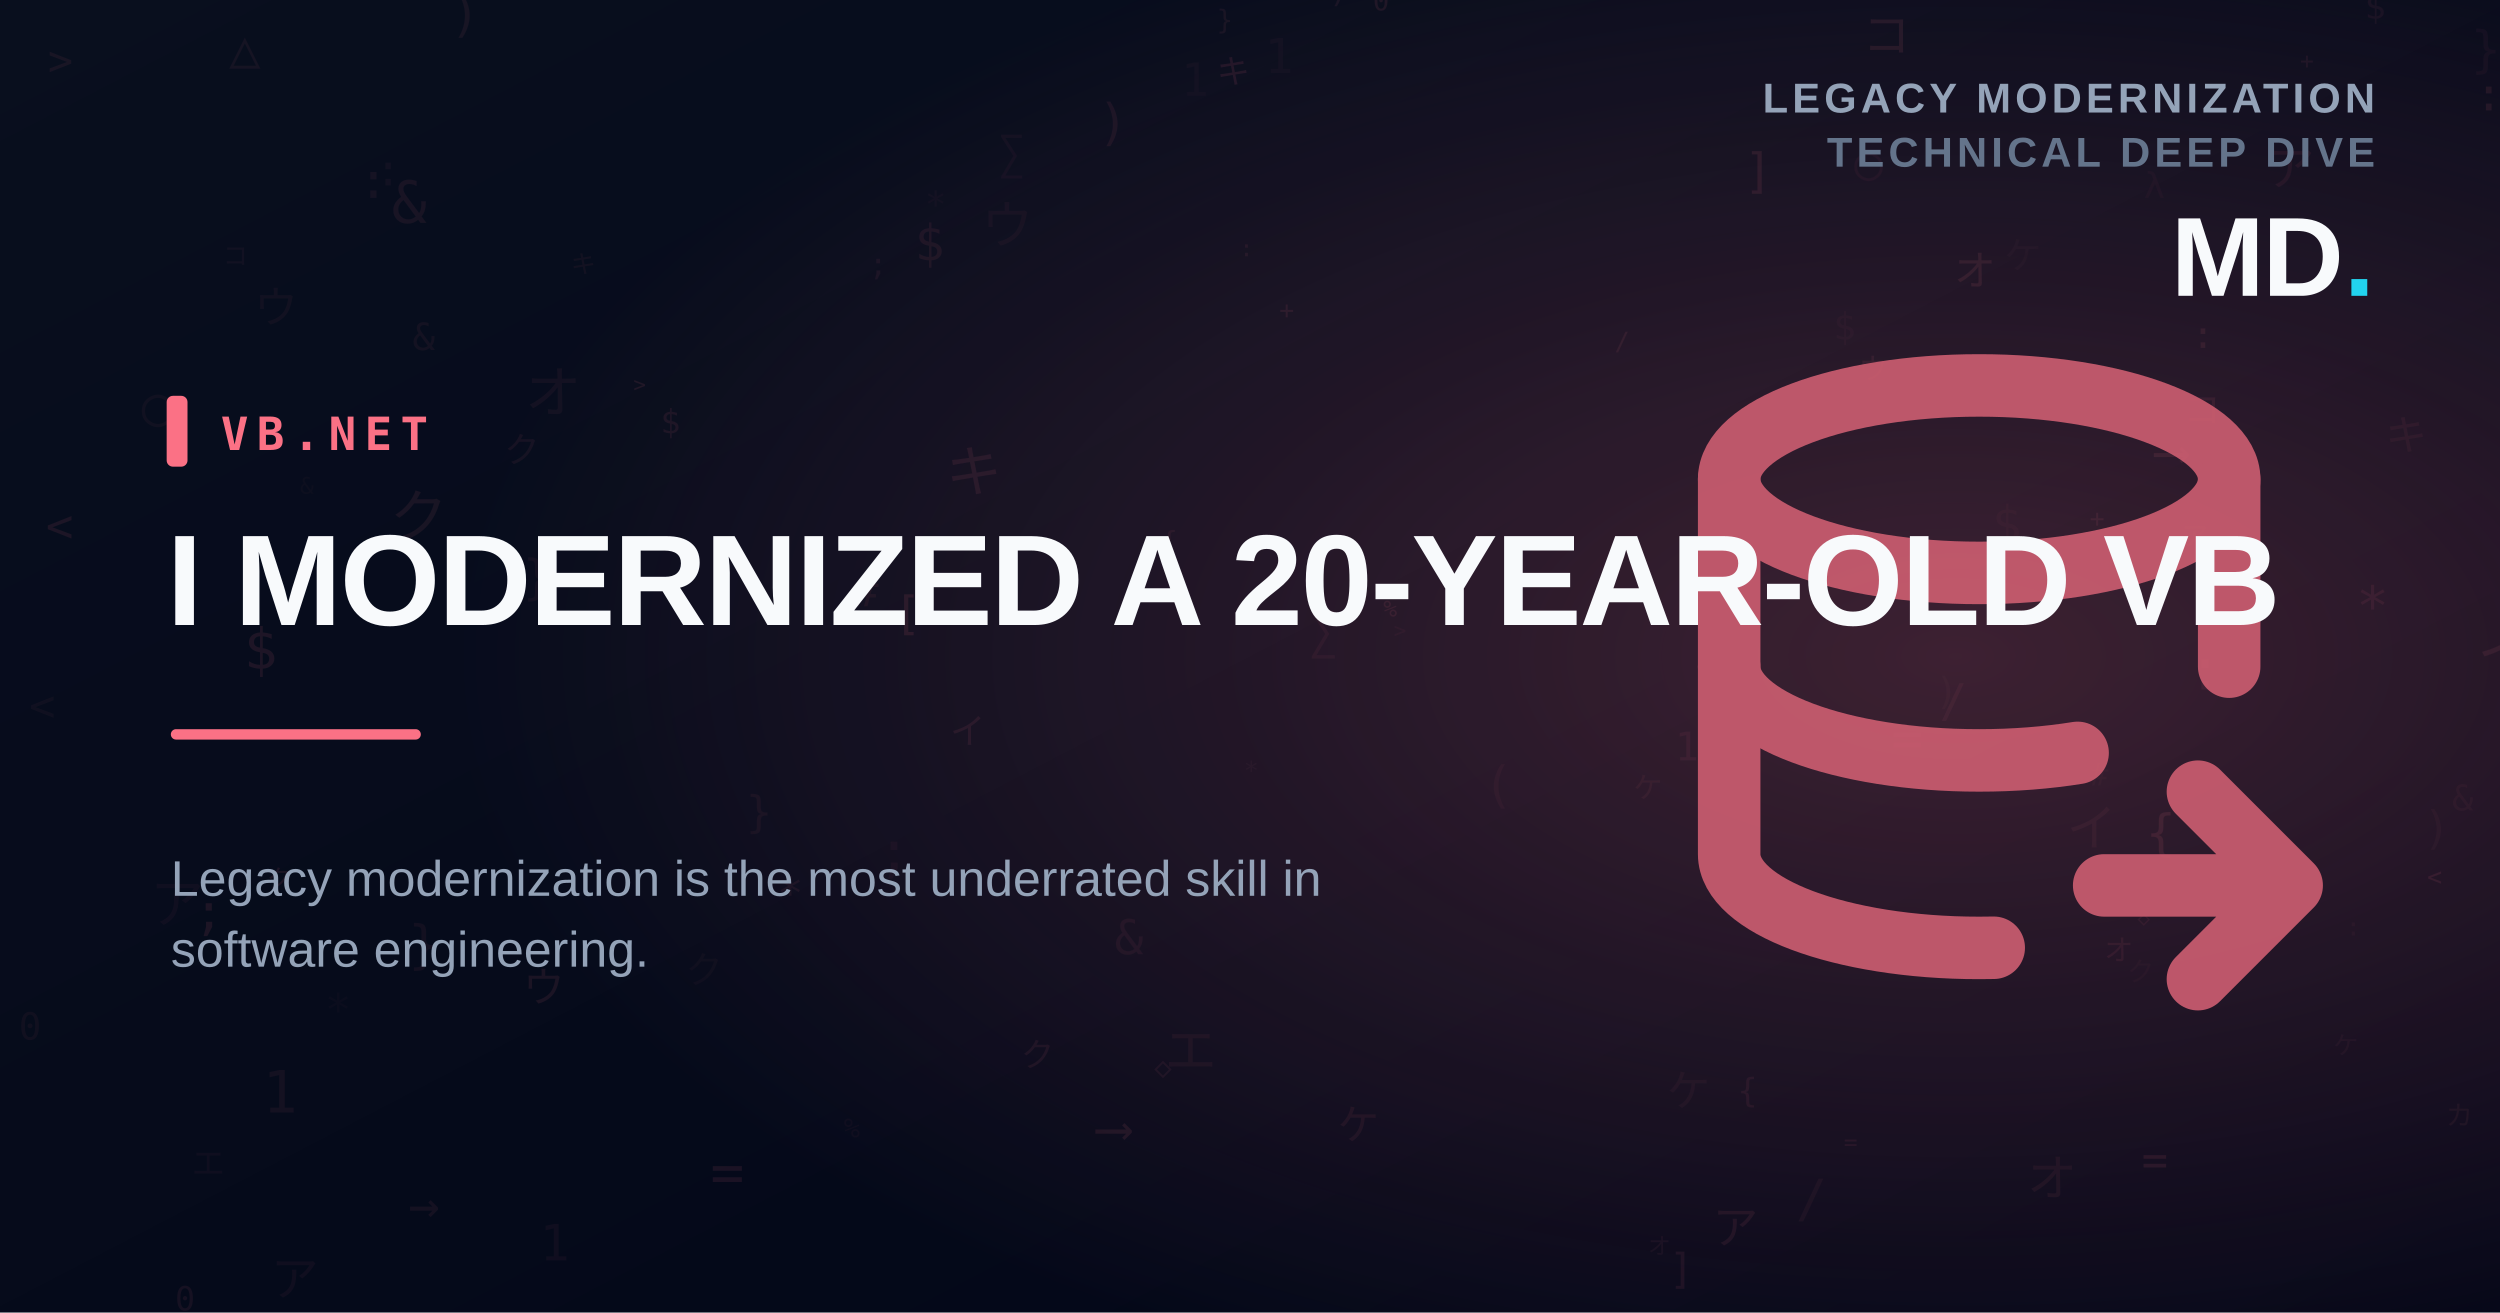
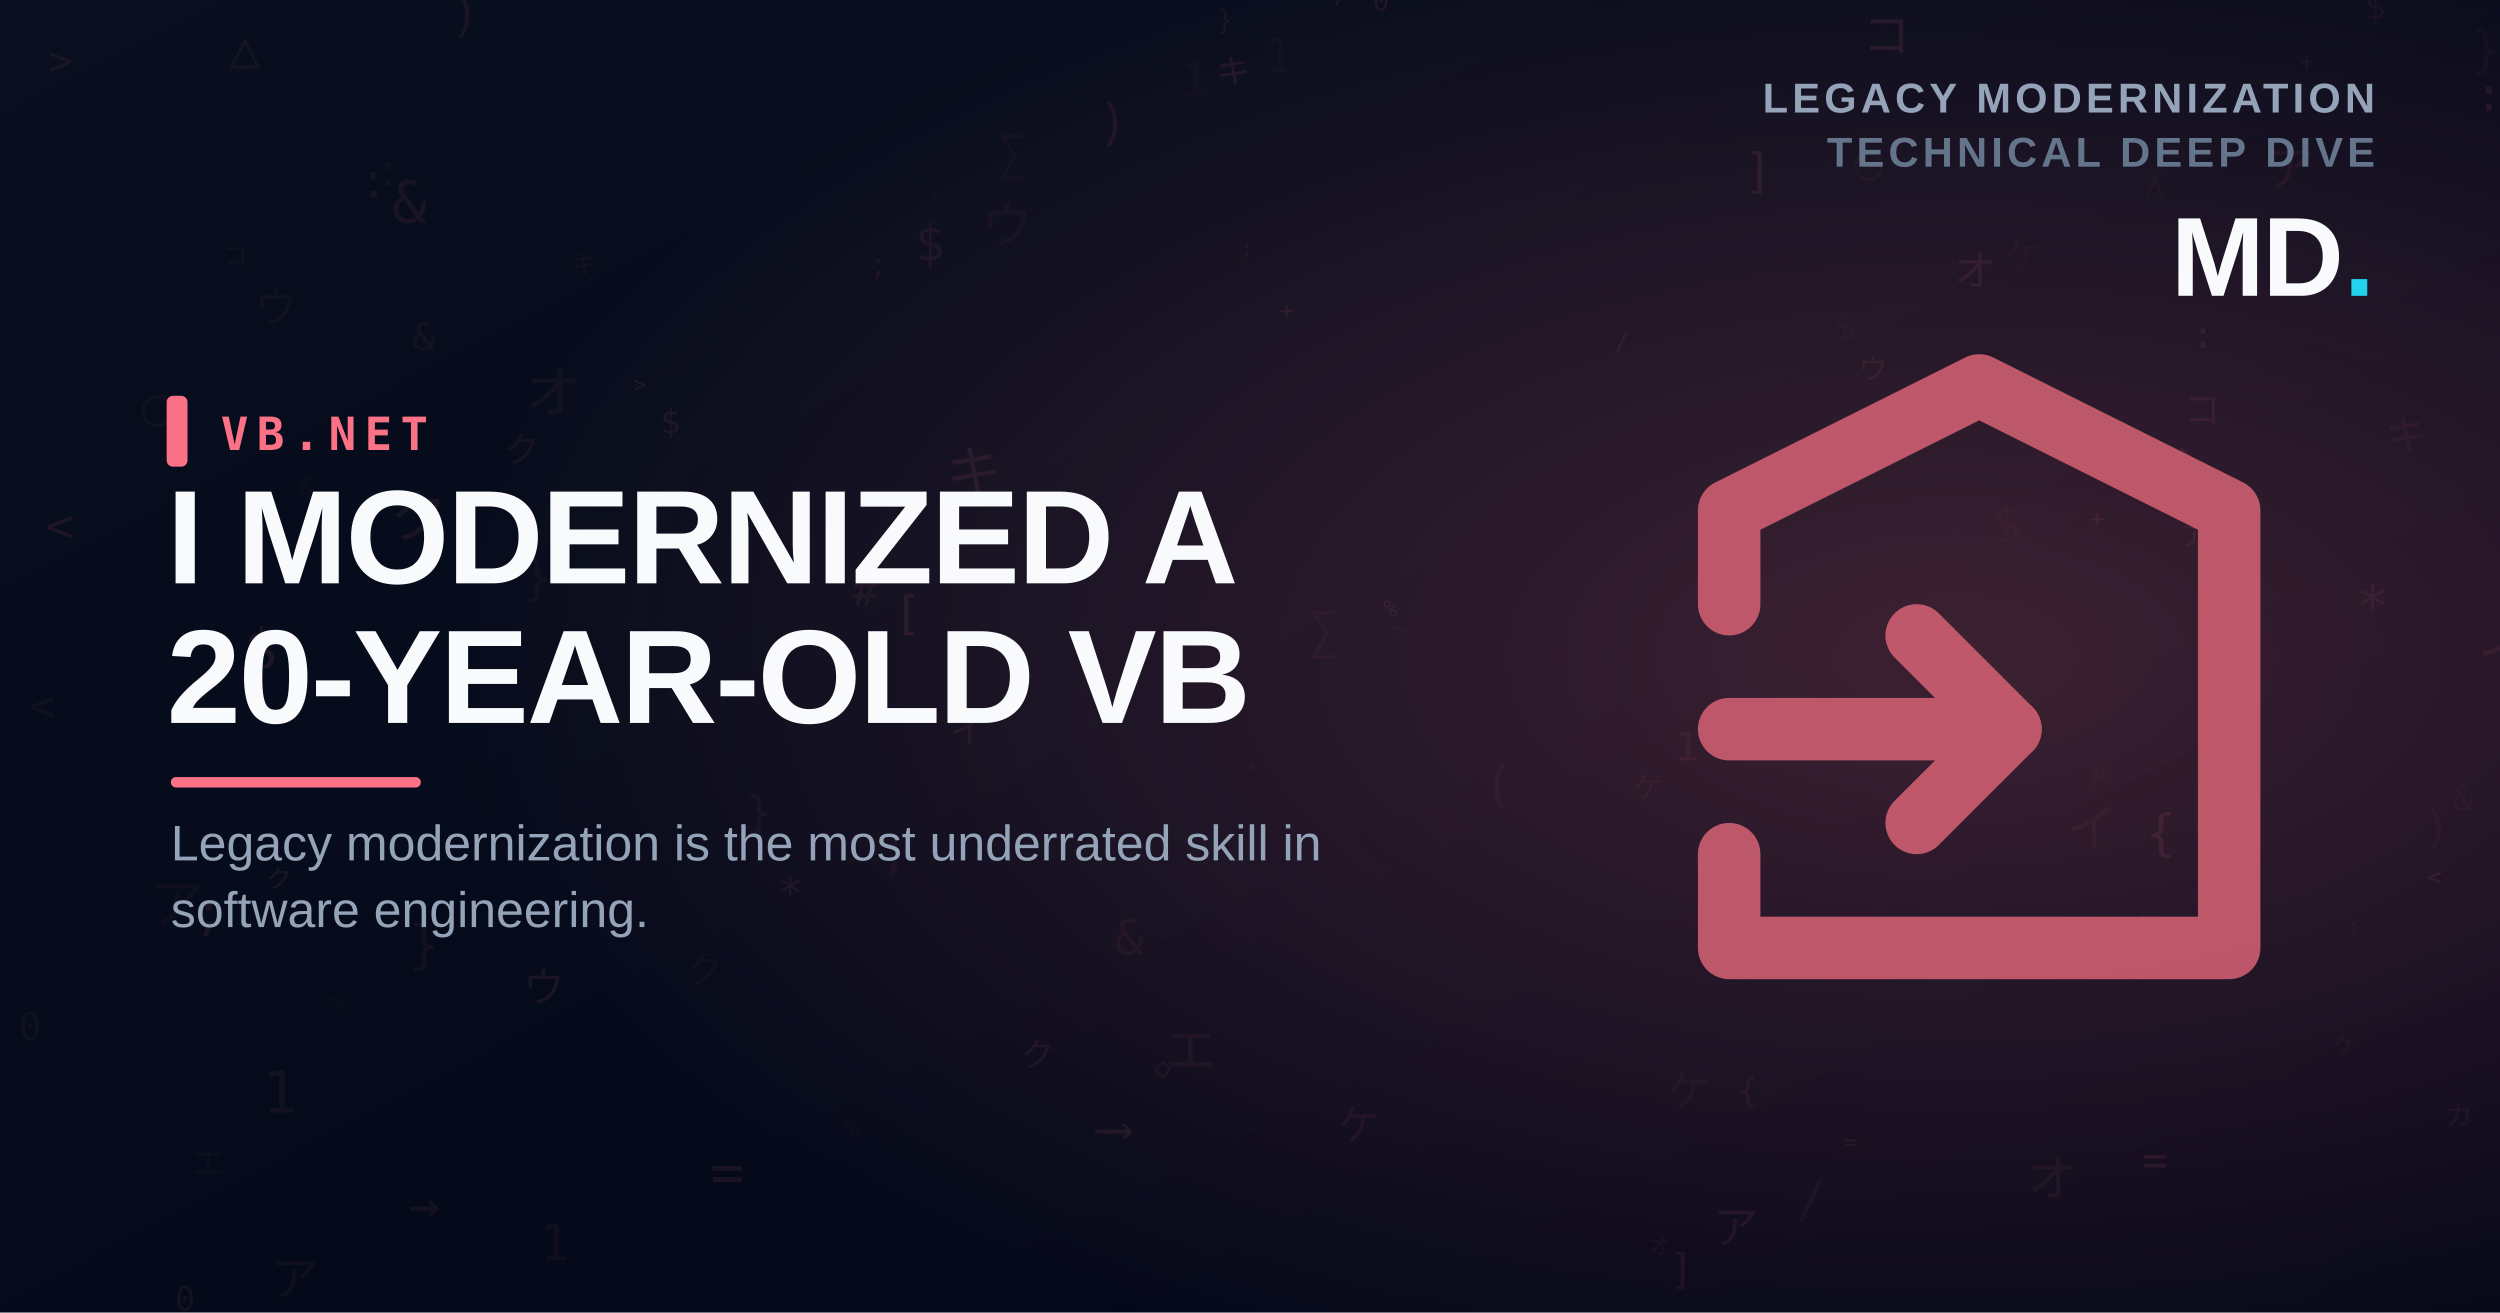
<svg xmlns="http://www.w3.org/2000/svg" viewBox="0 0 1200 630" width="1200" height="630" role="img" aria-label="I MODERNIZED A 20-YEAR-OLD VB">
  <defs>
    <linearGradient id="bg" x1="0" y1="0" x2="1" y2="1">
      <stop offset="0" stop-color="#0b1120" />
      <stop offset="1" stop-color="#020617" />
    </linearGradient>
    <radialGradient id="glow" cx="0.78" cy="0.5" r="0.6">
      <stop offset="0" stop-color="#fb7185" stop-opacity="0.28" />
      <stop offset="1" stop-color="#fb7185" stop-opacity="0" />
    </radialGradient>
  </defs>
  <rect width="1200" height="630" fill="url(#bg)" />
  <g>
    <text x="938" y="137" font-size="20" fill="#fb7185" opacity="0.114" font-family="ui-monospace, monospace">オ</text>
    <text x="664" y="296" font-size="11" fill="#fb7185" opacity="0.113" font-family="ui-monospace, monospace">%</text>
    <text x="456" y="357" font-size="17" fill="#fb7185" opacity="0.100" font-family="ui-monospace, monospace">イ</text>
    <text x="358" y="397" font-size="21" fill="#fb7185" opacity="0.059" font-family="ui-monospace, monospace">}</text>
    <text x="128" y="426" font-size="12" fill="#fb7185" opacity="0.111" font-family="ui-monospace, monospace">ク</text>
    <text x="274" y="131" font-size="12" fill="#fb7185" opacity="0.055" font-family="ui-monospace, monospace">キ</text>
    <text x="834" y="529" font-size="16" fill="#fb7185" opacity="0.084" font-family="ui-monospace, monospace">{</text>
    <text x="628" y="311" font-size="24" fill="#fb7185" opacity="0.064" font-family="ui-monospace, monospace">∑</text>
    <text x="837" y="90" font-size="23" fill="#fb7185" opacity="0.115" font-family="ui-monospace, monospace">]</text>
    <text x="929" y="338" font-size="18" fill="#fb7185" opacity="0.033" font-family="ui-monospace, monospace">)</text>
    <text x="156" y="492" font-size="21" fill="#fb7185" opacity="0.031" font-family="ui-monospace, monospace">*</text>
    <text x="1026" y="444" font-size="10" fill="#fb7185" opacity="0.079" font-family="ui-monospace, monospace">◇</text>
    <text x="638" y="1" font-size="15" fill="#fb7185" opacity="0.085" font-family="ui-monospace, monospace">)</text>
    <text x="1030" y="408" font-size="24" fill="#fb7185" opacity="0.119" font-family="ui-monospace, monospace">{</text>
    <text x="554" y="517" font-size="14" fill="#fb7185" opacity="0.076" font-family="ui-monospace, monospace">◇</text>
    <text x="597" y="374" font-size="12" fill="#fb7185" opacity="0.041" font-family="ui-monospace, monospace">*</text>
    <text x="1174" y="540" font-size="13" fill="#fb7185" opacity="0.070" font-family="ui-monospace, monospace">カ</text>
    <text x="992" y="406" font-size="24" fill="#fb7185" opacity="0.061" font-family="ui-monospace, monospace">イ</text>
    <text x="1120" y="506" font-size="12" fill="#fb7185" opacity="0.053" font-family="ui-monospace, monospace">ケ</text>
    <text x="1104" y="33" font-size="11" fill="#fb7185" opacity="0.083" font-family="ui-monospace, monospace">+</text>
    <text x="784" y="383" font-size="14" fill="#fb7185" opacity="0.064" font-family="ui-monospace, monospace">ケ</text>
    <text x="669" y="306" font-size="10" fill="#fb7185" opacity="0.050" font-family="ui-monospace, monospace">&gt;</text>
    <text x="712" y="385" font-size="24" fill="#fb7185" opacity="0.049" font-family="ui-monospace, monospace">(</text>
    <text x="251" y="481" font-size="20" fill="#fb7185" opacity="0.108" font-family="ui-monospace, monospace">ウ</text>
    <text x="1048" y="203" font-size="18" fill="#fb7185" opacity="0.097" font-family="ui-monospace, monospace">コ</text>
    <text x="1186" y="32" font-size="24" fill="#fb7185" opacity="0.048" font-family="ui-monospace, monospace">}</text>
    <text x="890" y="86" font-size="23" fill="#fb7185" opacity="0.052" font-family="ui-monospace, monospace">○</text>
    <text x="1145" y="216" font-size="20" fill="#fb7185" opacity="0.065" font-family="ui-monospace, monospace">キ</text>
    <text x="172" y="95" font-size="24" fill="#fb7185" opacity="0.074" font-family="ui-monospace, monospace">:</text>
    <text x="1131" y="300" font-size="26" fill="#fb7185" opacity="0.090" font-family="ui-monospace, monospace">*</text>
    <text x="84" y="629" font-size="16" fill="#fb7185" opacity="0.083" font-family="ui-monospace, monospace">0</text>
    <text x="421" y="418" font-size="27" fill="#fb7185" opacity="0.048" font-family="ui-monospace, monospace">;</text>
    <text x="973" y="574" font-size="24" fill="#fb7185" opacity="0.072" font-family="ui-monospace, monospace">オ</text>
    <text x="1189" y="323" font-size="28" fill="#fb7185" opacity="0.095" font-family="ui-monospace, monospace">イ</text>
    <text x="862" y="584" font-size="25" fill="#fb7185" opacity="0.055" font-family="ui-monospace, monospace">/</text>
    <text x="117" y="321" font-size="27" fill="#fb7185" opacity="0.115" font-family="ui-monospace, monospace">$</text>
    <text x="144" y="237" font-size="11" fill="#fb7185" opacity="0.030" font-family="ui-monospace, monospace">&amp;</text>
    <text x="242" y="222" font-size="17" fill="#fb7185" opacity="0.075" font-family="ui-monospace, monospace">ク</text>
    <text x="885" y="552" font-size="11" fill="#fb7185" opacity="0.092" font-family="ui-monospace, monospace">=</text>
    <text x="908" y="363" font-size="25" fill="#fb7185" opacity="0.089" font-family="ui-monospace, monospace">=</text>
    <text x="614" y="153" font-size="12" fill="#fb7185" opacity="0.105" font-family="ui-monospace, monospace">+</text>
    <text x="417" y="132" font-size="15" fill="#fb7185" opacity="0.075" font-family="ui-monospace, monospace">;</text>
    <text x="801" y="616" font-size="20" fill="#fb7185" opacity="0.093" font-family="ui-monospace, monospace">]</text>
    <text x="527" y="550" font-size="25" fill="#fb7185" opacity="0.114" font-family="ui-monospace, monospace">⟶</text>
    <text x="1050" y="331" font-size="28" fill="#fb7185" opacity="0.079" font-family="ui-monospace, monospace">:</text>
    <text x="659" y="5" font-size="13" fill="#fb7185" opacity="0.109" font-family="ui-monospace, monospace">0</text>
    <text x="1052" y="167" font-size="18" fill="#fb7185" opacity="0.106" font-family="ui-monospace, monospace">:</text>
    <text x="791" y="602" font-size="11" fill="#fb7185" opacity="0.059" font-family="ui-monospace, monospace">オ</text>
    <text x="894" y="25" font-size="23" fill="#fb7185" opacity="0.114" font-family="ui-monospace, monospace">コ</text>
    <text x="880" y="163" font-size="18" fill="#fb7185" opacity="0.042" font-family="ui-monospace, monospace">$</text>
    <text x="198" y="168" font-size="18" fill="#fb7185" opacity="0.065" font-family="ui-monospace, monospace">&amp;</text>
    <text x="584" y="40" font-size="16" fill="#fb7185" opacity="0.119" font-family="ui-monospace, monospace">キ</text>
    <text x="259" y="605" font-size="24" fill="#fb7185" opacity="0.051" font-family="ui-monospace, monospace">1</text>
    <text x="800" y="531" font-size="21" fill="#fb7185" opacity="0.052" font-family="ui-monospace, monospace">ケ</text>
    <text x="409" y="291" font-size="21" fill="#fb7185" opacity="0.067" font-family="ui-monospace, monospace">#</text>
    <text x="130" y="622" font-size="23" fill="#fb7185" opacity="0.055" font-family="ui-monospace, monospace">ア</text>
    <text x="584" y="14" font-size="13" fill="#fb7185" opacity="0.080" font-family="ui-monospace, monospace">}</text>
    <text x="557" y="265" font-size="14" fill="#fb7185" opacity="0.074" font-family="ui-monospace, monospace">{</text>
    <text x="479" y="81" font-size="22" fill="#fb7185" opacity="0.047" font-family="ui-monospace, monospace">∑</text>
    <text x="1028" y="564" font-size="21" fill="#fb7185" opacity="0.115" font-family="ui-monospace, monospace">=</text>
    <text x="892" y="182" font-size="14" fill="#fb7185" opacity="0.096" font-family="ui-monospace, monospace">ウ</text>
    <text x="1029" y="95" font-size="17" fill="#fb7185" opacity="0.036" font-family="ui-monospace, monospace">λ</text>
    <text x="1088" y="89" font-size="23" fill="#fb7185" opacity="0.071" font-family="ui-monospace, monospace">ア</text>
    <text x="110" y="32" font-size="25" fill="#fb7185" opacity="0.071" font-family="ui-monospace, monospace">△</text>
    <text x="1163" y="405" font-size="22" fill="#fb7185" opacity="0.046" font-family="ui-monospace, monospace">)</text>
    <text x="93" y="446" font-size="24" fill="#fb7185" opacity="0.114" font-family="ui-monospace, monospace">;</text>
    <text x="956" y="260" font-size="24" fill="#fb7185" opacity="0.036" font-family="ui-monospace, monospace">$</text>
    <text x="9" y="499" font-size="18" fill="#fb7185" opacity="0.056" font-family="ui-monospace, monospace">0</text>
    <text x="180" y="89" font-size="21" fill="#fb7185" opacity="0.049" font-family="ui-monospace, monospace">:</text>
    <text x="804" y="365" font-size="19" fill="#fb7185" opacity="0.077" font-family="ui-monospace, monospace">1</text>
    <text x="490" y="512" font-size="16" fill="#fb7185" opacity="0.087" font-family="ui-monospace, monospace">ク</text>
    <text x="251" y="285" font-size="23" fill="#fb7185" opacity="0.048" font-family="ui-monospace, monospace">}</text>
    <text x="1003" y="253" font-size="12" fill="#fb7185" opacity="0.097" font-family="ui-monospace, monospace">+</text>
    <text x="527" y="67" font-size="24" fill="#fb7185" opacity="0.087" font-family="ui-monospace, monospace">)</text>
    <text x="535" y="458" font-size="23" fill="#fb7185" opacity="0.069" font-family="ui-monospace, monospace">&amp;</text>
    <text x="962" y="129" font-size="18" fill="#fb7185" opacity="0.030" font-family="ui-monospace, monospace">ケ</text>
    <text x="1126" y="449" font-size="12" fill="#fb7185" opacity="0.041" font-family="ui-monospace, monospace">:</text>
    <text x="1188" y="53" font-size="22" fill="#fb7185" opacity="0.108" font-family="ui-monospace, monospace">:</text>
    <text x="126" y="534" font-size="28" fill="#fb7185" opacity="0.070" font-family="ui-monospace, monospace">1</text>
    <text x="22" y="260" font-size="22" fill="#fb7185" opacity="0.106" font-family="ui-monospace, monospace">&lt;</text>
    <text x="454" y="236" font-size="27" fill="#fb7185" opacity="0.103" font-family="ui-monospace, monospace">キ</text>
    <text x="188" y="107" font-size="28" fill="#fb7185" opacity="0.084" font-family="ui-monospace, monospace">&amp;</text>
    <text x="775" y="168" font-size="12" fill="#fb7185" opacity="0.096" font-family="ui-monospace, monospace">/</text>
    <text x="72" y="443" font-size="26" fill="#fb7185" opacity="0.049" font-family="ui-monospace, monospace">ア</text>
    <text x="252" y="198" font-size="27" fill="#fb7185" opacity="0.060" font-family="ui-monospace, monospace">オ</text>
    <text x="1135" y="9" font-size="17" fill="#fb7185" opacity="0.070" font-family="ui-monospace, monospace">$</text>
    <text x="341" y="572" font-size="27" fill="#fb7185" opacity="0.111" font-family="ui-monospace, monospace">=</text>
    <text x="429" y="302" font-size="22" fill="#fb7185" opacity="0.118" font-family="ui-monospace, monospace">[</text>
    <text x="595" y="123" font-size="11" fill="#fb7185" opacity="0.086" font-family="ui-monospace, monospace">:</text>
    <text x="822" y="597" font-size="22" fill="#fb7185" opacity="0.094" font-family="ui-monospace, monospace">ア</text>
    <text x="1035" y="225" font-size="24" fill="#fb7185" opacity="0.115" font-family="ui-monospace, monospace">⟶</text>
    <text x="304" y="188" font-size="10" fill="#fb7185" opacity="0.117" font-family="ui-monospace, monospace">&gt;</text>
    <text x="14" y="346" font-size="21" fill="#fb7185" opacity="0.048" font-family="ui-monospace, monospace">&lt;</text>
    <text x="107" y="127" font-size="12" fill="#fb7185" opacity="0.053" font-family="ui-monospace, monospace">コ</text>
    <text x="1021" y="471" font-size="13" fill="#fb7185" opacity="0.032" font-family="ui-monospace, monospace">ク</text>
    <text x="329" y="472" font-size="18" fill="#fb7185" opacity="0.036" font-family="ui-monospace, monospace">ク</text>
    <text x="92" y="564" font-size="16" fill="#fb7185" opacity="0.043" font-family="ui-monospace, monospace">エ</text>
    <text x="196" y="462" font-size="25" fill="#fb7185" opacity="0.064" font-family="ui-monospace, monospace">}</text>
    <text x="317" y="208" font-size="16" fill="#fb7185" opacity="0.100" font-family="ui-monospace, monospace">$</text>
    <text x="1047" y="262" font-size="13" fill="#fb7185" opacity="0.086" font-family="ui-monospace, monospace">ア</text>
    <text x="68" y="204" font-size="26" fill="#fb7185" opacity="0.050" font-family="ui-monospace, monospace">○</text>
    <text x="373" y="436" font-size="21" fill="#fb7185" opacity="0.082" font-family="ui-monospace, monospace">*</text>
    <text x="931" y="344" font-size="22" fill="#fb7185" opacity="0.068" font-family="ui-monospace, monospace">/</text>
    <text x="1003" y="377" font-size="15" fill="#fb7185" opacity="0.039" font-family="ui-monospace, monospace">#</text>
    <text x="122" y="155" font-size="21" fill="#fb7185" opacity="0.053" font-family="ui-monospace, monospace">ウ</text>
    <text x="187" y="258" font-size="28" fill="#fb7185" opacity="0.096" font-family="ui-monospace, monospace">ク</text>
    <text x="1010" y="461" font-size="14" fill="#fb7185" opacity="0.087" font-family="ui-monospace, monospace">オ</text>
    <text x="196" y="587" font-size="25" fill="#fb7185" opacity="0.080" font-family="ui-monospace, monospace">→</text>
    <text x="471" y="117" font-size="25" fill="#fb7185" opacity="0.047" font-family="ui-monospace, monospace">ウ</text>
    <text x="405" y="546" font-size="13" fill="#fb7185" opacity="0.036" font-family="ui-monospace, monospace">%</text>
    <text x="642" y="547" font-size="20" fill="#fb7185" opacity="0.080" font-family="ui-monospace, monospace">ケ</text>
    <text x="607" y="35" font-size="23" fill="#fb7185" opacity="0.038" font-family="ui-monospace, monospace">1</text>
    <text x="559" y="513" font-size="25" fill="#fb7185" opacity="0.065" font-family="ui-monospace, monospace">エ</text>
    <text x="216" y="15" font-size="24" fill="#fb7185" opacity="0.081" font-family="ui-monospace, monospace">)</text>
    <text x="1165" y="425" font-size="12" fill="#fb7185" opacity="0.111" font-family="ui-monospace, monospace">&lt;</text>
    <text x="567" y="46" font-size="22" fill="#fb7185" opacity="0.033" font-family="ui-monospace, monospace">1</text>
    <text x="23" y="36" font-size="20" fill="#fb7185" opacity="0.079" font-family="ui-monospace, monospace">&gt;</text>
    <text x="444" y="104" font-size="17" fill="#fb7185" opacity="0.037" font-family="ui-monospace, monospace">*</text>
    <text x="1177" y="389" font-size="17" fill="#fb7185" opacity="0.049" font-family="ui-monospace, monospace">&amp;</text>
    <text x="439" y="125" font-size="24" fill="#fb7185" opacity="0.093" font-family="ui-monospace, monospace">$</text>
  </g>
  <rect width="1200" height="630" fill="url(#glow)" />
  <g>
    <g transform="translate(770.0 140.0) scale(15.000)" opacity="0.9">
      <g fill="none" stroke="#fb7185" stroke-linecap="round" stroke-linejoin="round" stroke-width="2">
-         <path d="M4 6c0 1.657 3.582 3 8 3s8-1.343 8-3s-3.582-3-8-3s-8 1.343-8 3" />
-         <path d="M4 6v6c0 1.657 3.582 3 8 3c1.118 0 2.183-.086 3.15-.241M20 12V6" />
-         <path d="M4 12v6c0 1.657 3.582 3 8 3q.235 0 .466-.005M16 19h6m-3-3l3 3l-3 3" />
+         <path d="M4 18v3h16V7l-8-4l-8 4v3m0 4h9" />
+         <path d="m10 11l3 3l-3 3" />
      </g>
    </g>
  </g>
  <rect width="1200" height="630" fill="#020617" opacity="0.18" />
  <g font-family="Arial, Helvetica, sans-serif">
    <text x="1140" y="54" text-anchor="end" font-size="20" font-weight="700" letter-spacing="2" fill="#94a3b8">LEGACY MODERNIZATION</text>
    <text x="1140" y="80" text-anchor="end" font-size="20" font-weight="700" letter-spacing="2" fill="#64748b">TECHNICAL DEEP DIVE</text>
    <text x="1140" y="142" text-anchor="end" font-size="54" font-weight="900" letter-spacing="-1" fill="#f8fafc">MD<tspan fill="#22d3ee">.</tspan>
    </text>
  </g>
  <g font-family="ui-monospace, SFMono-Regular, Menlo, monospace">
    <rect x="80" y="190" width="10" height="34" rx="3" fill="#fb7185" />
    <text x="106" y="216" font-size="22" font-weight="700" letter-spacing="4" fill="#fb7185">VB.NET</text>
  </g>
-   <text x="80" y="300" font-family="Arial, Helvetica, sans-serif" font-size="62" font-weight="900" letter-spacing="-1" fill="#f8fafc">I MODERNIZED A 20-YEAR-OLD VB</text>
-   <rect x="82" y="350" width="120" height="5" rx="2.5" fill="#fb7185" />
-   <text x="82" y="430" font-size="24" fill="#94a3b8" font-family="Arial, Helvetica, sans-serif">Legacy modernization is the most underrated skill in</text>
-   <text x="82" y="464" font-size="24" fill="#94a3b8" font-family="Arial, Helvetica, sans-serif">software engineering.</text>
+   <text x="80" y="280" font-family="Arial, Helvetica, sans-serif" font-size="64" font-weight="900" letter-spacing="-1" fill="#f8fafc">I MODERNIZED A</text>
+   <text x="80" y="347" font-family="Arial, Helvetica, sans-serif" font-size="64" font-weight="900" letter-spacing="-1" fill="#f8fafc">20-YEAR-OLD VB</text>
+   <rect x="82" y="373" width="120" height="5" rx="2.5" fill="#fb7185" />
+   <text x="82" y="413" font-size="24" fill="#94a3b8" font-family="Arial, Helvetica, sans-serif">Legacy modernization is the most underrated skill in</text>
+   <text x="82" y="445" font-size="24" fill="#94a3b8" font-family="Arial, Helvetica, sans-serif">software engineering.</text>
</svg>
